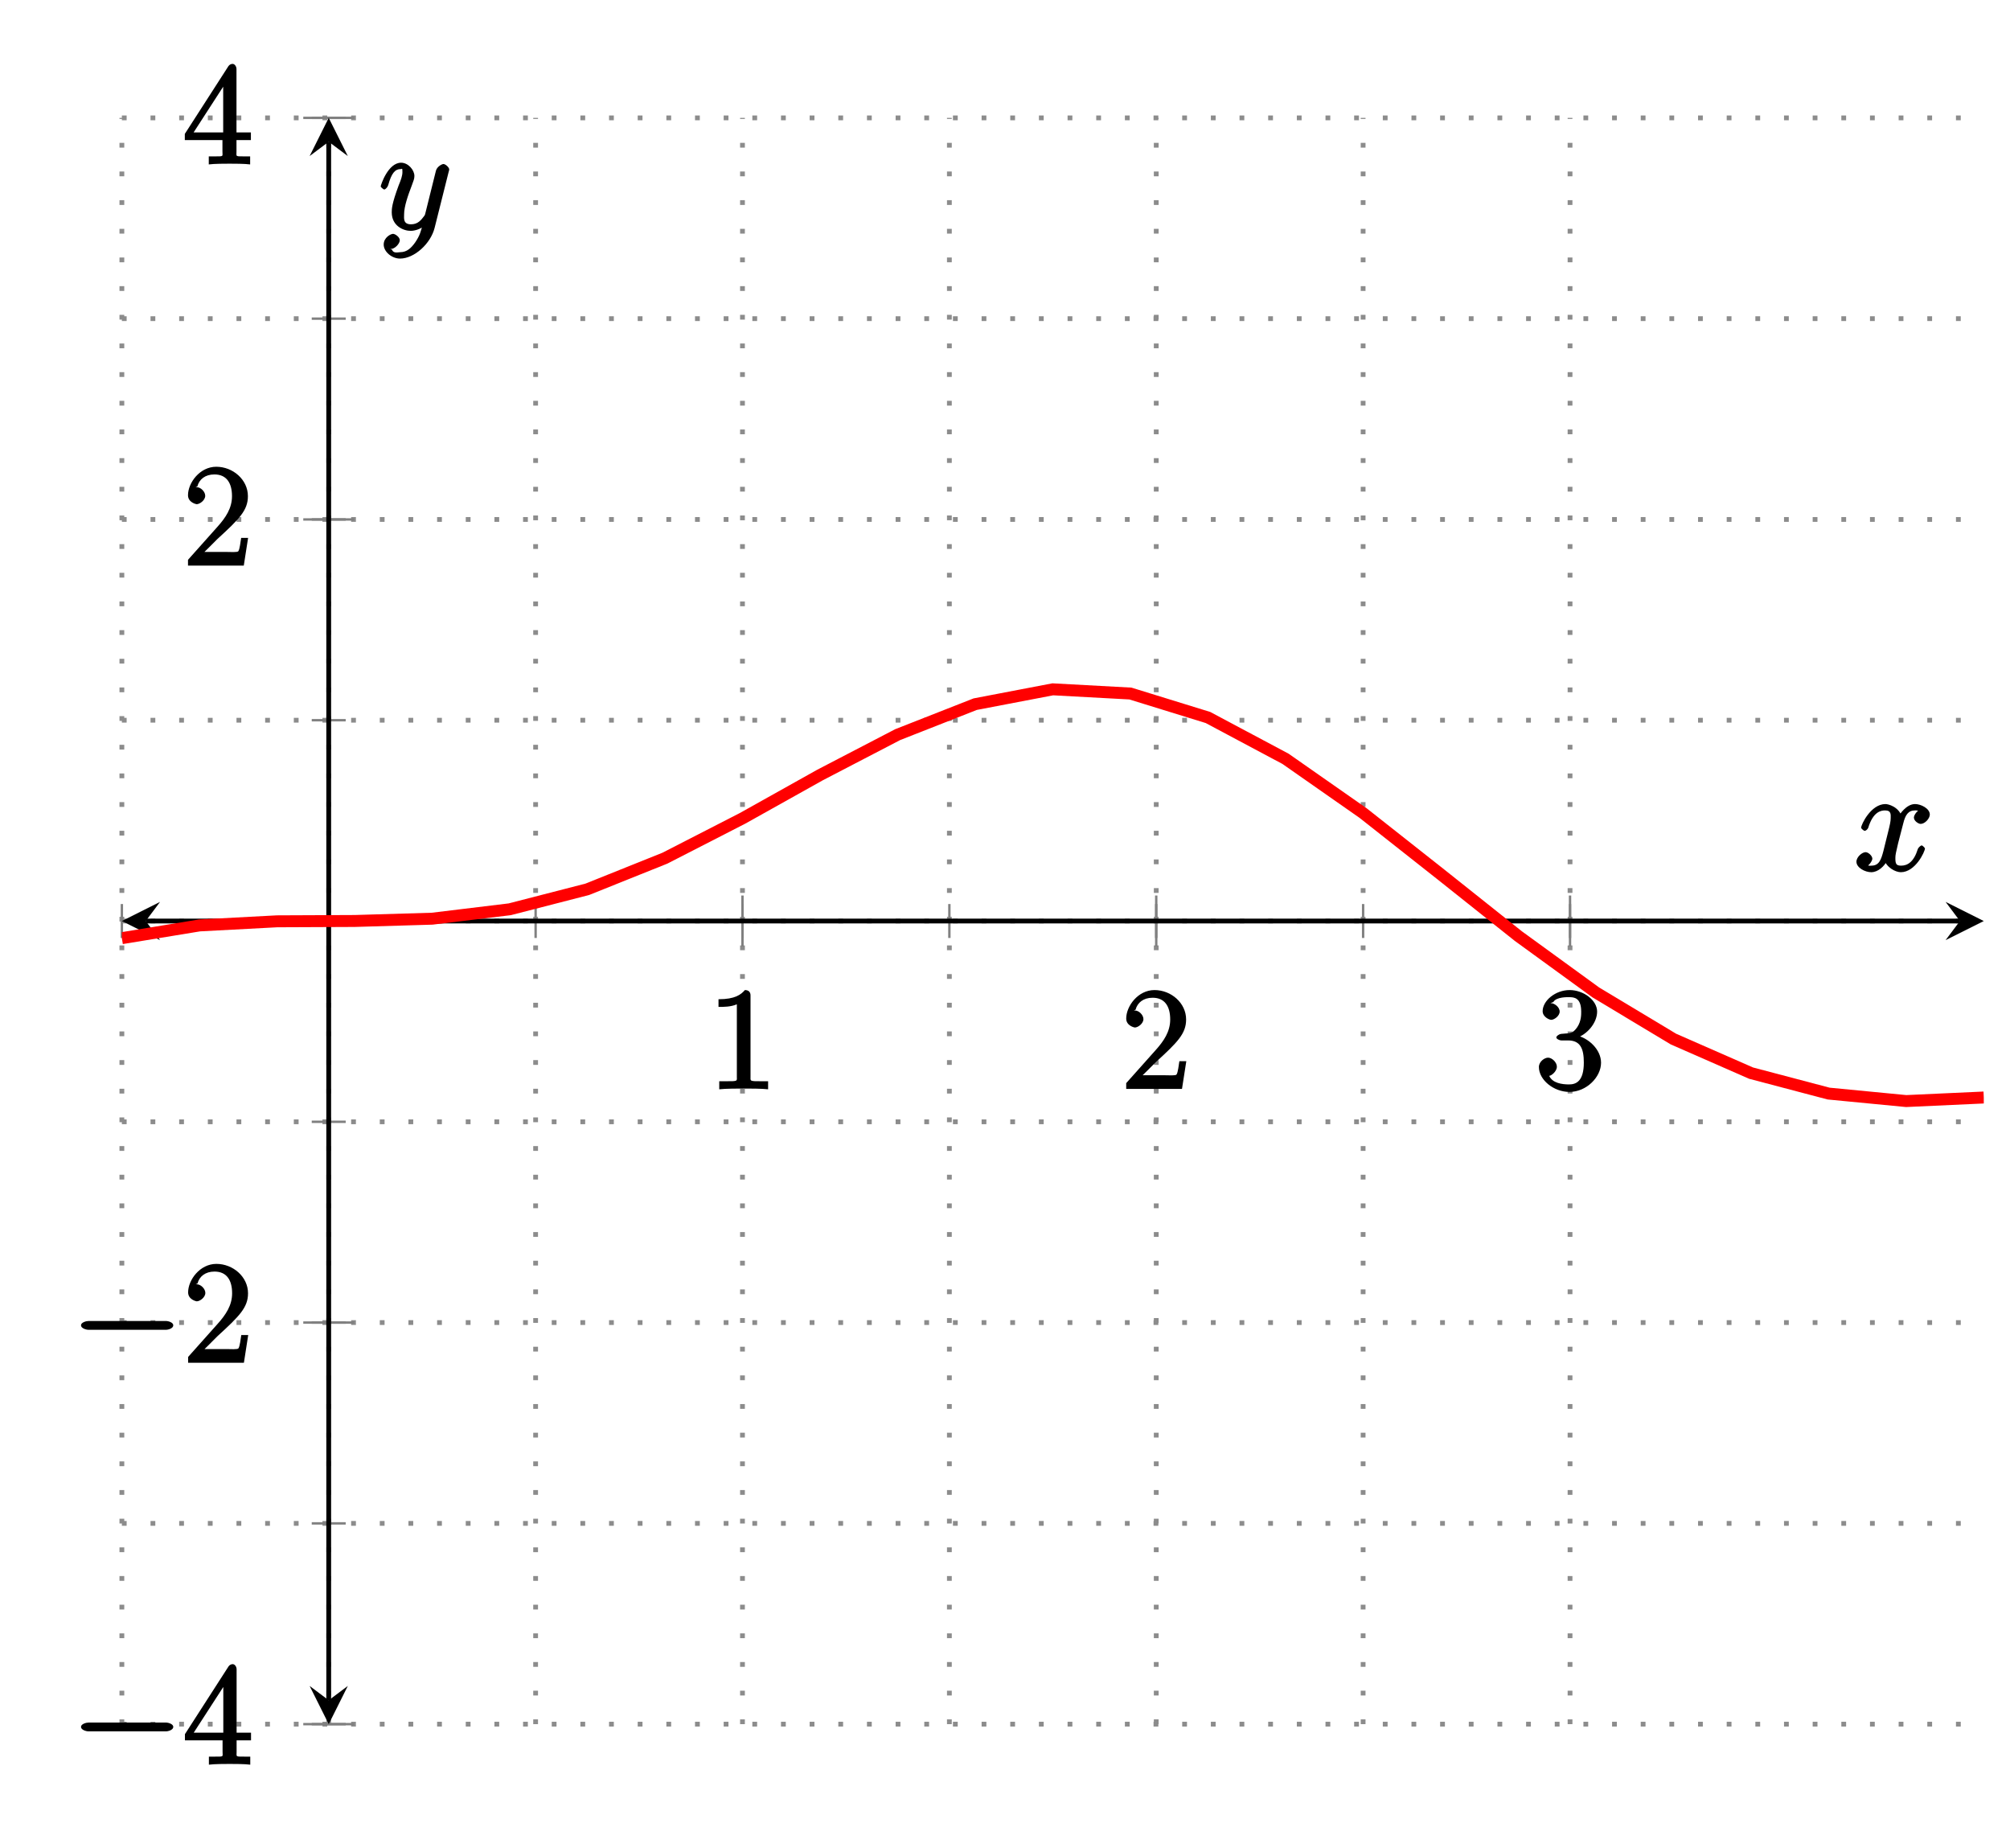
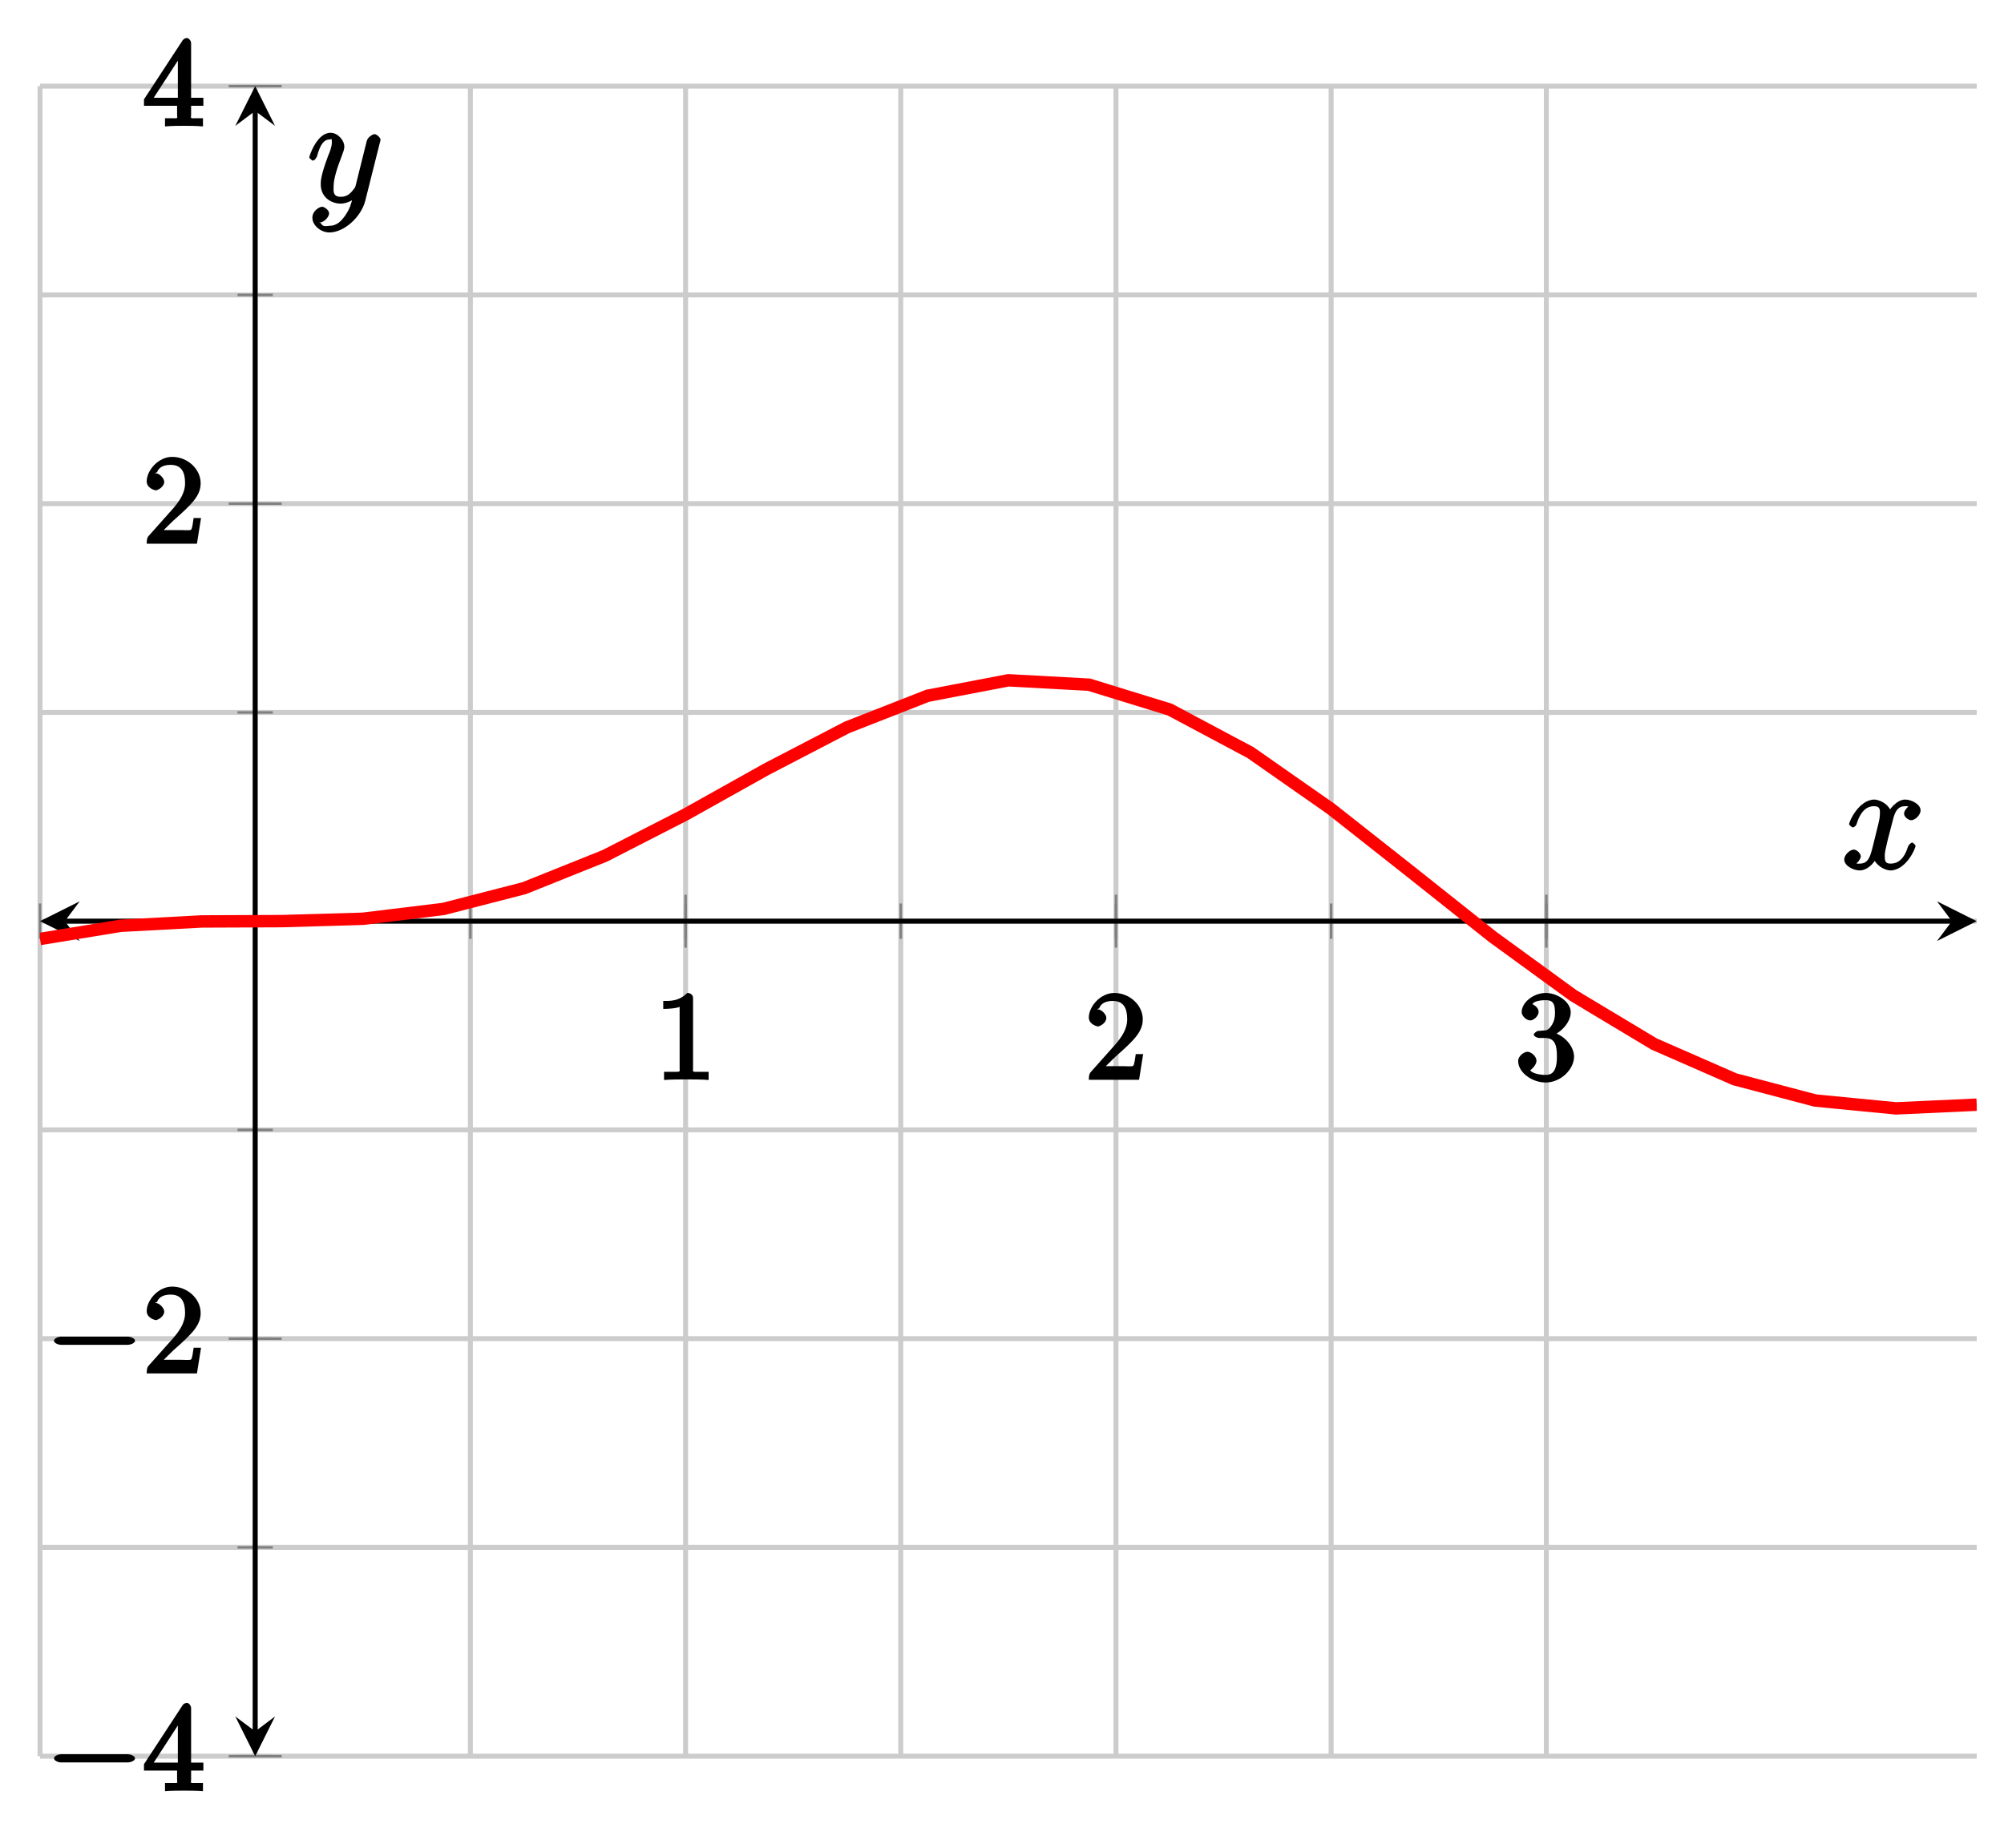
- <svg xmlns="http://www.w3.org/2000/svg" xmlns:xlink="http://www.w3.org/1999/xlink" width="167.77pt" height="154.2pt" viewBox="0 0 167.77 154.2" version="1.1">
+ <svg xmlns="http://www.w3.org/2000/svg" xmlns:xlink="http://www.w3.org/1999/xlink" width="160.81pt" height="148.3pt" viewBox="0 0 160.81 148.3" version="1.1">
  <defs>
    <g>
      <symbol overflow="visible" id="glyph0-0">
        <path style="stroke:none;" d="" />
      </symbol>
      <symbol overflow="visible" id="glyph0-1">
-         <path style="stroke:none;" d="M 3.594 -7.812 C 3.594 -8.078 3.438 -8.25 3.125 -8.25 C 2.797 -7.875 2.312 -7.484 0.922 -7.484 L 0.922 -6.844 C 1.359 -6.844 1.953 -6.844 2.453 -7.062 L 2.453 -1.062 C 2.453 -0.641 2.578 -0.641 1.531 -0.641 L 0.984 -0.641 L 0.984 0.031 C 1.484 -0.031 2.641 -0.031 3.031 -0.031 C 3.438 -0.031 4.578 -0.031 5.062 0.031 L 5.062 -0.641 L 4.531 -0.641 C 3.484 -0.641 3.594 -0.641 3.594 -1.062 Z M 3.594 -7.812 " />
+         <path style="stroke:none;" d="M 3.094 -6.547 C 3.094 -6.781 2.938 -6.969 2.625 -6.969 C 1.953 -6.281 1.203 -6.328 0.703 -6.328 L 0.703 -5.688 C 1.094 -5.688 1.797 -5.734 2.016 -5.859 L 2.016 -0.953 C 2.016 -0.594 2.156 -0.641 1.266 -0.641 L 0.766 -0.641 L 0.766 0.016 C 1.297 -0.031 2.156 -0.031 2.562 -0.031 C 2.953 -0.031 3.828 -0.031 4.344 0.016 L 4.344 -0.641 L 3.859 -0.641 C 2.953 -0.641 3.094 -0.578 3.094 -0.953 Z M 3.094 -6.547 " />
      </symbol>
      <symbol overflow="visible" id="glyph0-2">
-         <path style="stroke:none;" d="M 5.266 -2.312 L 4.859 -2.312 C 4.797 -1.953 4.75 -1.406 4.625 -1.203 C 4.547 -1.094 3.984 -1.141 3.625 -1.141 L 1.406 -1.141 L 1.516 -0.891 C 1.844 -1.156 2.562 -1.922 2.875 -2.219 C 4.703 -3.891 5.422 -4.609 5.422 -5.797 C 5.422 -7.172 4.172 -8.25 2.781 -8.25 C 1.406 -8.25 0.422 -6.906 0.422 -5.875 C 0.422 -5.266 1.109 -5.125 1.141 -5.125 C 1.406 -5.125 1.859 -5.453 1.859 -5.828 C 1.859 -6.172 1.484 -6.547 1.141 -6.547 C 1.047 -6.547 1.016 -6.547 1.203 -6.609 C 1.359 -7.203 1.859 -7.609 2.625 -7.609 C 3.641 -7.609 4.094 -6.891 4.094 -5.797 C 4.094 -4.781 3.562 -4 2.875 -3.234 L 0.422 -0.484 L 0.422 0 L 5.078 0 L 5.438 -2.312 Z M 5.266 -2.312 " />
+         <path style="stroke:none;" d="M 1.391 -0.812 L 2.438 -1.844 C 4 -3.219 4.641 -3.875 4.641 -4.859 C 4.641 -6 3.578 -6.969 2.359 -6.969 C 1.234 -6.969 0.312 -5.875 0.312 -5 C 0.312 -4.438 1 -4.281 1.031 -4.281 C 1.203 -4.281 1.719 -4.562 1.719 -4.969 C 1.719 -5.219 1.359 -5.656 1.016 -5.656 C 0.938 -5.656 0.922 -5.656 1.141 -5.734 C 1.281 -6.125 1.656 -6.328 2.234 -6.328 C 3.141 -6.328 3.391 -5.688 3.391 -4.859 C 3.391 -4.062 2.938 -3.406 2.391 -2.781 L 0.484 -0.641 C 0.375 -0.531 0.312 -0.406 0.312 0 L 4.344 0 L 4.672 -2.062 L 4.078 -2.062 C 4 -1.594 3.984 -1.281 3.875 -1.125 C 3.812 -1.047 3.281 -1.094 3.062 -1.094 L 1.266 -1.094 Z M 1.391 -0.812 " />
      </symbol>
      <symbol overflow="visible" id="glyph0-3">
-         <path style="stroke:none;" d="M 2.203 -4.594 C 2 -4.578 1.781 -4.406 1.781 -4.297 C 1.781 -4.188 2.016 -4.047 2.219 -4.047 L 2.766 -4.047 C 3.797 -4.047 4.078 -3.344 4.078 -2.203 C 4.078 -0.641 3.438 -0.375 2.844 -0.375 C 2.266 -0.375 1.453 -0.484 1.188 -1.094 C 1.328 -1.078 1.828 -1.438 1.828 -1.859 C 1.828 -2.219 1.422 -2.609 1.094 -2.609 C 0.797 -2.609 0.328 -2.281 0.328 -1.828 C 0.328 -0.766 1.547 0.25 2.875 0.25 C 4.297 0.25 5.516 -0.984 5.516 -2.188 C 5.516 -3.281 4.469 -4.297 3.328 -4.5 L 3.328 -4.203 C 4.359 -4.5 5.188 -5.516 5.188 -6.453 C 5.188 -7.406 4.047 -8.25 2.891 -8.25 C 1.703 -8.25 0.641 -7.359 0.641 -6.484 C 0.641 -6.016 1.188 -5.766 1.359 -5.766 C 1.609 -5.766 2.062 -6.094 2.062 -6.453 C 2.062 -6.844 1.609 -7.156 1.344 -7.156 C 1.281 -7.156 1.25 -7.156 1.531 -7.25 C 1.781 -7.703 2.797 -7.656 2.859 -7.656 C 3.25 -7.656 3.859 -7.625 3.859 -6.453 C 3.859 -6.234 3.875 -5.672 3.531 -5.156 C 3.172 -4.625 2.875 -4.641 2.562 -4.625 Z M 2.203 -4.594 " />
+         <path style="stroke:none;" d="M 2.891 -3.516 C 3.703 -3.781 4.453 -4.641 4.453 -5.422 C 4.453 -6.234 3.406 -6.969 2.453 -6.969 C 1.453 -6.969 0.516 -6.203 0.516 -5.438 C 0.516 -5.109 0.906 -4.766 1.203 -4.766 C 1.5 -4.766 1.875 -5.141 1.875 -5.438 C 1.875 -5.938 1.234 -6.094 1.391 -6.094 C 1.516 -6.312 2.047 -6.391 2.406 -6.391 C 2.828 -6.391 3.188 -6.328 3.188 -5.438 C 3.188 -5.312 3.219 -4.859 2.953 -4.422 C 2.656 -3.938 2.453 -3.953 2.203 -3.953 C 2.125 -3.938 1.891 -3.922 1.812 -3.922 C 1.734 -3.906 1.484 -3.734 1.484 -3.625 C 1.484 -3.516 1.734 -3.359 1.906 -3.359 L 2.344 -3.359 C 3.156 -3.359 3.344 -2.844 3.344 -1.859 C 3.344 -0.516 2.844 -0.391 2.406 -0.391 C 1.969 -0.391 1.344 -0.516 1.203 -0.766 C 1.219 -0.766 1.703 -1.141 1.703 -1.531 C 1.703 -1.891 1.266 -2.25 0.984 -2.25 C 0.734 -2.25 0.234 -1.938 0.234 -1.5 C 0.234 -0.594 1.344 0.219 2.438 0.219 C 3.656 0.219 4.719 -0.844 4.719 -1.859 C 4.719 -2.688 3.922 -3.625 2.891 -3.844 Z M 2.891 -3.516 " />
      </symbol>
      <symbol overflow="visible" id="glyph0-4">
-         <path style="stroke:none;" d="M 4.469 -7.922 C 4.469 -8.156 4.312 -8.359 4.141 -8.359 C 4.047 -8.359 3.891 -8.312 3.797 -8.172 L 0.156 -2.516 L 0.156 -2 L 3.297 -2 L 3.297 -1.047 C 3.297 -0.609 3.438 -0.641 2.562 -0.641 L 2.156 -0.641 L 2.156 0.031 C 2.609 -0.031 3.547 -0.031 3.891 -0.031 C 4.219 -0.031 5.172 -0.031 5.609 0.031 L 5.609 -0.641 L 5.219 -0.641 C 4.344 -0.641 4.469 -0.609 4.469 -1.047 L 4.469 -2 L 5.672 -2 L 5.672 -2.641 L 4.469 -2.641 Z M 3.359 -7 L 3.359 -2.641 L 0.891 -2.641 L 3.641 -6.891 Z M 3.359 -7 " />
+         <path style="stroke:none;" d="M 2.75 -1.797 L 2.75 -0.938 C 2.75 -0.578 2.906 -0.641 2.172 -0.641 L 1.781 -0.641 L 1.781 0.016 C 2.375 -0.031 2.891 -0.031 3.312 -0.031 C 3.734 -0.031 4.25 -0.031 4.828 0.016 L 4.828 -0.641 L 4.453 -0.641 C 3.719 -0.641 3.875 -0.578 3.875 -0.938 L 3.875 -1.641 L 4.859 -1.641 L 4.859 -2.281 L 3.875 -2.281 L 3.875 -6.656 C 3.875 -6.844 3.703 -7.078 3.531 -7.078 C 3.453 -7.078 3.297 -7.031 3.203 -6.906 L 0.094 -2.156 L 0.094 -1.641 L 2.75 -1.641 Z M 2.984 -2.281 L 0.875 -2.281 L 3.109 -5.719 L 2.812 -5.828 L 2.812 -2.281 Z M 2.984 -2.281 " />
      </symbol>
      <symbol overflow="visible" id="glyph1-0">
        <path style="stroke:none;" d="" />
      </symbol>
      <symbol overflow="visible" id="glyph1-1">
-         <path style="stroke:none;" d="M 7.875 -2.75 C 8.078 -2.75 8.484 -2.875 8.484 -3.125 C 8.484 -3.359 8.078 -3.484 7.875 -3.484 L 1.406 -3.484 C 1.203 -3.484 0.781 -3.359 0.781 -3.125 C 0.781 -2.875 1.203 -2.75 1.406 -2.75 Z M 7.875 -2.75 " />
+         <path style="stroke:none;" d="M 6.562 -2.297 C 6.734 -2.297 7.125 -2.422 7.125 -2.625 C 7.125 -2.828 6.734 -2.953 6.562 -2.953 L 1.172 -2.953 C 1 -2.953 0.625 -2.828 0.625 -2.625 C 0.625 -2.422 1 -2.297 1.172 -2.297 Z M 6.562 -2.297 " />
      </symbol>
      <symbol overflow="visible" id="glyph2-0">
        <path style="stroke:none;" d="" />
      </symbol>
      <symbol overflow="visible" id="glyph2-1">
        <path style="stroke:none;" d="M 5.672 -5.172 C 5.281 -5.109 4.969 -4.656 4.969 -4.438 C 4.969 -4.141 5.359 -3.906 5.531 -3.906 C 5.891 -3.906 6.297 -4.359 6.297 -4.688 C 6.297 -5.188 5.562 -5.562 5.062 -5.562 C 4.344 -5.562 3.766 -4.703 3.656 -4.469 L 3.984 -4.469 C 3.703 -5.359 2.812 -5.562 2.594 -5.562 C 1.375 -5.562 0.562 -3.844 0.562 -3.578 C 0.562 -3.531 0.781 -3.328 0.859 -3.328 C 0.953 -3.328 1.094 -3.438 1.156 -3.578 C 1.562 -4.922 2.219 -5.031 2.562 -5.031 C 3.094 -5.031 3.031 -4.672 3.031 -4.391 C 3.031 -4.125 2.969 -3.844 2.828 -3.281 L 2.422 -1.641 C 2.234 -0.922 2.062 -0.422 1.422 -0.422 C 1.359 -0.422 1.172 -0.375 0.922 -0.531 L 0.812 -0.281 C 1.25 -0.359 1.5 -0.859 1.5 -1 C 1.5 -1.25 1.156 -1.547 0.938 -1.547 C 0.641 -1.547 0.172 -1.141 0.172 -0.75 C 0.172 -0.25 0.891 0.125 1.406 0.125 C 1.984 0.125 2.5 -0.375 2.75 -0.859 L 2.469 -0.969 C 2.672 -0.266 3.438 0.125 3.875 0.125 C 5.094 0.125 5.891 -1.594 5.891 -1.859 C 5.891 -1.906 5.688 -2.109 5.625 -2.109 C 5.516 -2.109 5.328 -1.906 5.297 -1.812 C 4.969 -0.75 4.453 -0.422 3.906 -0.422 C 3.484 -0.422 3.422 -0.578 3.422 -1.062 C 3.422 -1.328 3.469 -1.516 3.656 -2.312 L 4.078 -3.938 C 4.25 -4.656 4.5 -5.031 5.062 -5.031 C 5.078 -5.031 5.297 -5.062 5.547 -4.906 Z M 5.672 -5.172 " />
      </symbol>
      <symbol overflow="visible" id="glyph2-2">
        <path style="stroke:none;" d="M 3.031 1.094 C 2.703 1.547 2.359 1.906 1.766 1.906 C 1.625 1.906 1.203 2.031 1.109 1.703 C 0.906 1.641 0.969 1.641 0.984 1.641 C 1.344 1.641 1.75 1.188 1.75 0.906 C 1.75 0.641 1.359 0.375 1.188 0.375 C 0.984 0.375 0.406 0.688 0.406 1.266 C 0.406 1.875 1.094 2.438 1.766 2.438 C 2.969 2.438 4.328 1.188 4.656 -0.125 L 5.828 -4.797 C 5.844 -4.859 5.875 -4.922 5.875 -5 C 5.875 -5.172 5.562 -5.453 5.391 -5.453 C 5.281 -5.453 4.859 -5.25 4.766 -4.891 L 3.891 -1.375 C 3.828 -1.156 3.875 -1.25 3.781 -1.109 C 3.531 -0.781 3.266 -0.422 2.688 -0.422 C 2.016 -0.422 2.109 -0.922 2.109 -1.25 C 2.109 -1.922 2.438 -2.844 2.766 -3.703 C 2.891 -4.047 2.969 -4.219 2.969 -4.453 C 2.969 -4.953 2.453 -5.562 1.859 -5.562 C 0.766 -5.562 0.156 -3.688 0.156 -3.578 C 0.156 -3.531 0.375 -3.328 0.453 -3.328 C 0.562 -3.328 0.734 -3.531 0.781 -3.688 C 1.062 -4.703 1.359 -5.031 1.828 -5.031 C 1.938 -5.031 1.969 -5.172 1.969 -4.781 C 1.969 -4.469 1.844 -4.125 1.656 -3.672 C 1.078 -2.109 1.078 -1.703 1.078 -1.422 C 1.078 -0.281 2.062 0.125 2.656 0.125 C 3 0.125 3.531 -0.031 3.844 -0.344 L 3.688 -0.516 C 3.516 0.141 3.438 0.5 3.031 1.094 Z M 3.031 1.094 " />
      </symbol>
    </g>
    <clipPath id="clip1">
-       <path d="M 10.172 43 L 165.582 43 L 165.582 106 L 10.172 106 Z M 10.172 43 " />
+       <path d="M 3.211 40 L 158.621 40 L 158.621 104 L 3.211 104 Z M 3.211 40 " />
    </clipPath>
  </defs>
  <g id="surface1">
-     <path style="fill:none;stroke-width:0.399;stroke-linecap:butt;stroke-linejoin:miter;stroke:rgb(54.999%,54.999%,54.999%);stroke-opacity:1;stroke-dasharray:0.399,1.993;stroke-miterlimit:10;" d="M 0.002 0.001 L 0.002 134.044 M 17.267 0.001 L 17.267 134.044 M 34.537 0.001 L 34.537 134.044 M 51.803 0.001 L 51.803 134.044 M 69.072 0.001 L 69.072 134.044 M 86.338 0.001 L 86.338 134.044 M 103.607 0.001 L 103.607 134.044 M 120.877 0.001 L 120.877 134.044 " transform="matrix(1,0,0,-1,10.17,143.88)" />
-     <path style="fill:none;stroke-width:0.399;stroke-linecap:butt;stroke-linejoin:miter;stroke:rgb(54.999%,54.999%,54.999%);stroke-opacity:1;stroke-dasharray:0.399,1.993;stroke-miterlimit:10;" d="M 0.002 0.001 L 155.412 0.001 M 0.002 16.755 L 155.412 16.755 M 0.002 33.513 L 155.412 33.513 M 0.002 50.267 L 155.412 50.267 M 0.002 67.021 L 155.412 67.021 M 0.002 83.778 L 155.412 83.778 M 0.002 100.532 L 155.412 100.532 M 0.002 117.29 L 155.412 117.29 M 0.002 134.044 L 155.412 134.044 " transform="matrix(1,0,0,-1,10.17,143.88)" />
-     <path style="fill:none;stroke-width:0.199;stroke-linecap:butt;stroke-linejoin:miter;stroke:rgb(50%,50%,50%);stroke-opacity:1;stroke-miterlimit:10;" d="M 0.002 65.607 L 0.002 68.439 M 17.267 65.607 L 17.267 68.439 M 34.537 65.607 L 34.537 68.439 M 51.803 65.607 L 51.803 68.439 M 69.072 65.607 L 69.072 68.439 M 86.338 65.607 L 86.338 68.439 M 103.607 65.607 L 103.607 68.439 M 120.877 65.607 L 120.877 68.439 " transform="matrix(1,0,0,-1,10.17,143.88)" />
-     <path style="fill:none;stroke-width:0.199;stroke-linecap:butt;stroke-linejoin:miter;stroke:rgb(50%,50%,50%);stroke-opacity:1;stroke-miterlimit:10;" d="M 51.803 64.896 L 51.803 69.15 M 86.338 64.896 L 86.338 69.15 M 120.877 64.896 L 120.877 69.15 " transform="matrix(1,0,0,-1,10.17,143.88)" />
-     <path style="fill:none;stroke-width:0.199;stroke-linecap:butt;stroke-linejoin:miter;stroke:rgb(50%,50%,50%);stroke-opacity:1;stroke-miterlimit:10;" d="M 15.85 0.001 L 18.685 0.001 M 15.85 16.755 L 18.685 16.755 M 15.85 33.513 L 18.685 33.513 M 15.85 50.267 L 18.685 50.267 M 15.85 67.021 L 18.685 67.021 M 15.85 83.778 L 18.685 83.778 M 15.85 100.532 L 18.685 100.532 M 15.85 117.29 L 18.685 117.29 M 15.85 134.044 L 18.685 134.044 " transform="matrix(1,0,0,-1,10.17,143.88)" />
-     <path style="fill:none;stroke-width:0.199;stroke-linecap:butt;stroke-linejoin:miter;stroke:rgb(50%,50%,50%);stroke-opacity:1;stroke-miterlimit:10;" d="M 15.143 0.001 L 19.392 0.001 M 15.143 33.513 L 19.392 33.513 M 15.143 100.532 L 19.392 100.532 M 15.143 134.044 L 19.392 134.044 " transform="matrix(1,0,0,-1,10.17,143.88)" />
-     <path style="fill:none;stroke-width:0.399;stroke-linecap:butt;stroke-linejoin:miter;stroke:rgb(0%,0%,0%);stroke-opacity:1;stroke-miterlimit:10;" d="M 1.994 67.021 L 153.42 67.021 " transform="matrix(1,0,0,-1,10.17,143.88)" />
-     <path style=" stroke:none;fill-rule:nonzero;fill:rgb(0%,0%,0%);fill-opacity:1;" d="M 10.172 76.859 L 13.359 78.453 L 12.164 76.859 L 13.359 75.262 " />
-     <path style=" stroke:none;fill-rule:nonzero;fill:rgb(0%,0%,0%);fill-opacity:1;" d="M 165.582 76.859 L 162.395 75.262 L 163.59 76.859 L 162.395 78.453 " />
-     <path style="fill:none;stroke-width:0.399;stroke-linecap:butt;stroke-linejoin:miter;stroke:rgb(0%,0%,0%);stroke-opacity:1;stroke-miterlimit:10;" d="M 17.267 1.993 L 17.267 132.052 " transform="matrix(1,0,0,-1,10.17,143.88)" />
-     <path style=" stroke:none;fill-rule:nonzero;fill:rgb(0%,0%,0%);fill-opacity:1;" d="M 27.438 143.879 L 29.031 140.691 L 27.438 141.887 L 25.844 140.691 " />
-     <path style=" stroke:none;fill-rule:nonzero;fill:rgb(0%,0%,0%);fill-opacity:1;" d="M 27.438 9.836 L 25.844 13.023 L 27.438 11.828 L 29.031 13.023 " />
+     <path style="fill:none;stroke-width:0.399;stroke-linecap:butt;stroke-linejoin:miter;stroke:rgb(79.999%,79.999%,79.999%);stroke-opacity:1;stroke-miterlimit:10;" d="M 0.001 -0.001 L 0.001 134.046 M 17.267 -0.001 L 17.267 134.046 M 34.536 -0.001 L 34.536 134.046 M 51.806 -0.001 L 51.806 134.046 M 69.071 -0.001 L 69.071 134.046 M 86.341 -0.001 L 86.341 134.046 M 103.606 -0.001 L 103.606 134.046 M 120.876 -0.001 L 120.876 134.046 " transform="matrix(1,0,0,-1,3.21,140.96)" />
+     <path style="fill:none;stroke-width:0.399;stroke-linecap:butt;stroke-linejoin:miter;stroke:rgb(79.999%,79.999%,79.999%);stroke-opacity:1;stroke-miterlimit:10;" d="M 0.001 -0.001 L 155.411 -0.001 M 0.001 16.757 L 155.411 16.757 M 0.001 33.511 L 155.411 33.511 M 0.001 50.269 L 155.411 50.269 M 0.001 67.022 L 155.411 67.022 M 0.001 83.776 L 155.411 83.776 M 0.001 100.534 L 155.411 100.534 M 0.001 117.288 L 155.411 117.288 M 0.001 134.046 L 155.411 134.046 " transform="matrix(1,0,0,-1,3.21,140.96)" />
+     <path style="fill:none;stroke-width:0.199;stroke-linecap:butt;stroke-linejoin:miter;stroke:rgb(50%,50%,50%);stroke-opacity:1;stroke-miterlimit:10;" d="M 0.001 65.605 L 0.001 68.44 M 17.267 65.605 L 17.267 68.44 M 34.536 65.605 L 34.536 68.44 M 51.806 65.605 L 51.806 68.44 M 69.071 65.605 L 69.071 68.44 M 86.341 65.605 L 86.341 68.44 M 103.606 65.605 L 103.606 68.44 M 120.876 65.605 L 120.876 68.44 " transform="matrix(1,0,0,-1,3.21,140.96)" />
+     <path style="fill:none;stroke-width:0.199;stroke-linecap:butt;stroke-linejoin:miter;stroke:rgb(50%,50%,50%);stroke-opacity:1;stroke-miterlimit:10;" d="M 51.806 64.897 L 51.806 69.147 M 86.341 64.897 L 86.341 69.147 M 120.876 64.897 L 120.876 69.147 " transform="matrix(1,0,0,-1,3.21,140.96)" />
+     <path style="fill:none;stroke-width:0.199;stroke-linecap:butt;stroke-linejoin:miter;stroke:rgb(50%,50%,50%);stroke-opacity:1;stroke-miterlimit:10;" d="M 15.849 -0.001 L 18.685 -0.001 M 15.849 16.757 L 18.685 16.757 M 15.849 33.511 L 18.685 33.511 M 15.849 50.269 L 18.685 50.269 M 15.849 67.022 L 18.685 67.022 M 15.849 83.776 L 18.685 83.776 M 15.849 100.534 L 18.685 100.534 M 15.849 117.288 L 18.685 117.288 M 15.849 134.046 L 18.685 134.046 " transform="matrix(1,0,0,-1,3.21,140.96)" />
+     <path style="fill:none;stroke-width:0.199;stroke-linecap:butt;stroke-linejoin:miter;stroke:rgb(50%,50%,50%);stroke-opacity:1;stroke-miterlimit:10;" d="M 15.142 -0.001 L 19.395 -0.001 M 15.142 33.511 L 19.395 33.511 M 15.142 100.534 L 19.395 100.534 M 15.142 134.046 L 19.395 134.046 " transform="matrix(1,0,0,-1,3.21,140.96)" />
+     <path style="fill:none;stroke-width:0.399;stroke-linecap:butt;stroke-linejoin:miter;stroke:rgb(0%,0%,0%);stroke-opacity:1;stroke-miterlimit:10;" d="M 1.993 67.022 L 153.419 67.022 " transform="matrix(1,0,0,-1,3.21,140.96)" />
+     <path style=" stroke:none;fill-rule:nonzero;fill:rgb(0%,0%,0%);fill-opacity:1;" d="M 3.211 73.938 L 6.398 75.531 L 5.203 73.938 L 6.398 72.344 " />
+     <path style=" stroke:none;fill-rule:nonzero;fill:rgb(0%,0%,0%);fill-opacity:1;" d="M 158.621 73.938 L 155.434 72.344 L 156.629 73.938 L 155.434 75.531 " />
+     <path style="fill:none;stroke-width:0.399;stroke-linecap:butt;stroke-linejoin:miter;stroke:rgb(0%,0%,0%);stroke-opacity:1;stroke-miterlimit:10;" d="M 17.267 1.991 L 17.267 132.054 " transform="matrix(1,0,0,-1,3.21,140.96)" />
+     <path style=" stroke:none;fill-rule:nonzero;fill:rgb(0%,0%,0%);fill-opacity:1;" d="M 20.477 140.961 L 22.07 137.773 L 20.477 138.969 L 18.883 137.773 " />
+     <path style=" stroke:none;fill-rule:nonzero;fill:rgb(0%,0%,0%);fill-opacity:1;" d="M 20.477 6.914 L 18.883 10.102 L 20.477 8.906 L 22.07 10.102 " />
    <g style="fill:rgb(0%,0%,0%);fill-opacity:1;">
-       <use xlink:href="#glyph0-1" x="59.05" y="90.87" />
+       <use xlink:href="#glyph0-1" x="52.52" y="86.67" />
    </g>
    <g style="fill:rgb(0%,0%,0%);fill-opacity:1;">
-       <use xlink:href="#glyph0-2" x="93.58" y="90.87" />
+       <use xlink:href="#glyph0-2" x="87.06" y="86.67" />
    </g>
    <g style="fill:rgb(0%,0%,0%);fill-opacity:1;">
-       <use xlink:href="#glyph0-3" x="128.12" y="90.87" />
+       <use xlink:href="#glyph0-3" x="121.59" y="86.67" />
    </g>
    <g style="fill:rgb(0%,0%,0%);fill-opacity:1;">
-       <use xlink:href="#glyph1-1" x="5.98" y="147.23" />
+       <use xlink:href="#glyph1-1" x="3.71" y="143.76" />
    </g>
    <g style="fill:rgb(0%,0%,0%);fill-opacity:1;">
-       <use xlink:href="#glyph0-4" x="15.28" y="147.23" />
+       <use xlink:href="#glyph0-4" x="11.46" y="143.76" />
    </g>
    <g style="fill:rgb(0%,0%,0%);fill-opacity:1;">
-       <use xlink:href="#glyph1-1" x="5.98" y="113.72" />
+       <use xlink:href="#glyph1-1" x="3.71" y="110.24" />
    </g>
    <g style="fill:rgb(0%,0%,0%);fill-opacity:1;">
-       <use xlink:href="#glyph0-2" x="15.28" y="113.72" />
+       <use xlink:href="#glyph0-2" x="11.46" y="110.24" />
    </g>
    <g style="fill:rgb(0%,0%,0%);fill-opacity:1;">
-       <use xlink:href="#glyph0-2" x="15.27" y="47.2" />
+       <use xlink:href="#glyph0-2" x="11.46" y="43.64" />
    </g>
    <g style="fill:rgb(0%,0%,0%);fill-opacity:1;">
-       <use xlink:href="#glyph0-4" x="15.27" y="13.69" />
+       <use xlink:href="#glyph0-4" x="11.46" y="10.13" />
    </g>
    <g clip-path="url(#clip1)" clip-rule="nonzero">
-       <path style="fill:none;stroke-width:0.996;stroke-linecap:butt;stroke-linejoin:miter;stroke:rgb(100%,0%,0%);stroke-opacity:1;stroke-miterlimit:10;" d="M 0.002 65.591 L 6.475 66.653 L 12.951 66.997 L 19.428 67.025 L 25.9 67.216 L 32.377 68.001 L 38.853 69.669 L 45.33 72.267 L 51.803 75.587 L 58.279 79.208 L 64.756 82.575 L 71.228 85.118 L 77.705 86.357 L 84.182 86.005 L 90.658 84.005 L 97.131 80.556 L 103.607 76.028 L 110.084 70.919 L 116.557 65.767 L 123.033 61.06 L 129.51 57.169 L 135.986 54.329 L 142.459 52.622 L 148.935 51.997 L 155.412 52.294 " transform="matrix(1,0,0,-1,10.17,143.88)" />
+       <path style="fill:none;stroke-width:0.996;stroke-linecap:butt;stroke-linejoin:miter;stroke:rgb(100%,0%,0%);stroke-opacity:1;stroke-miterlimit:10;" d="M 0.001 65.593 L 6.474 66.651 L 12.95 66.999 L 19.427 67.026 L 25.903 67.214 L 32.376 68.003 L 38.852 69.671 L 45.329 72.269 L 51.806 75.589 L 58.278 79.21 L 64.755 82.577 L 71.231 85.116 L 77.704 86.355 L 84.181 86.003 L 90.657 84.007 L 97.134 80.554 L 103.606 76.026 L 110.083 70.917 L 116.56 65.769 L 123.032 61.058 L 129.509 57.167 L 135.985 54.331 L 142.462 52.624 L 148.935 51.995 L 155.411 52.292 " transform="matrix(1,0,0,-1,3.21,140.96)" />
    </g>
    <g style="fill:rgb(0%,0%,0%);fill-opacity:1;">
-       <use xlink:href="#glyph2-1" x="154.78" y="72.66" />
+       <use xlink:href="#glyph2-1" x="147.82" y="69.74" />
    </g>
    <g style="fill:rgb(0%,0%,0%);fill-opacity:1;">
-       <use xlink:href="#glyph2-2" x="31.62" y="19.14" />
+       <use xlink:href="#glyph2-2" x="24.66" y="16.22" />
    </g>
  </g>
</svg>
